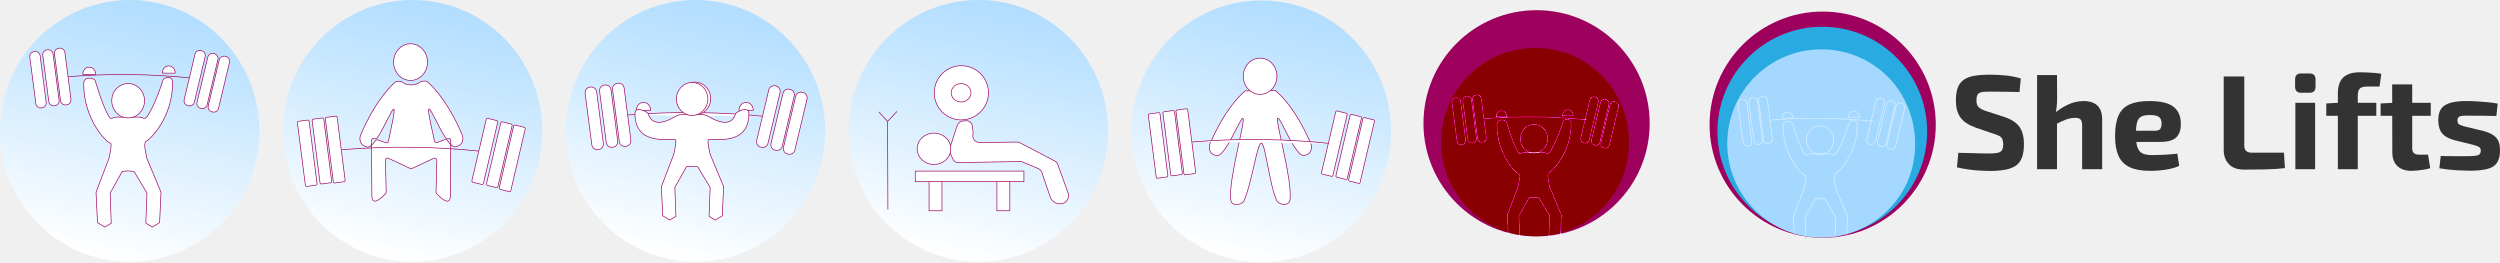
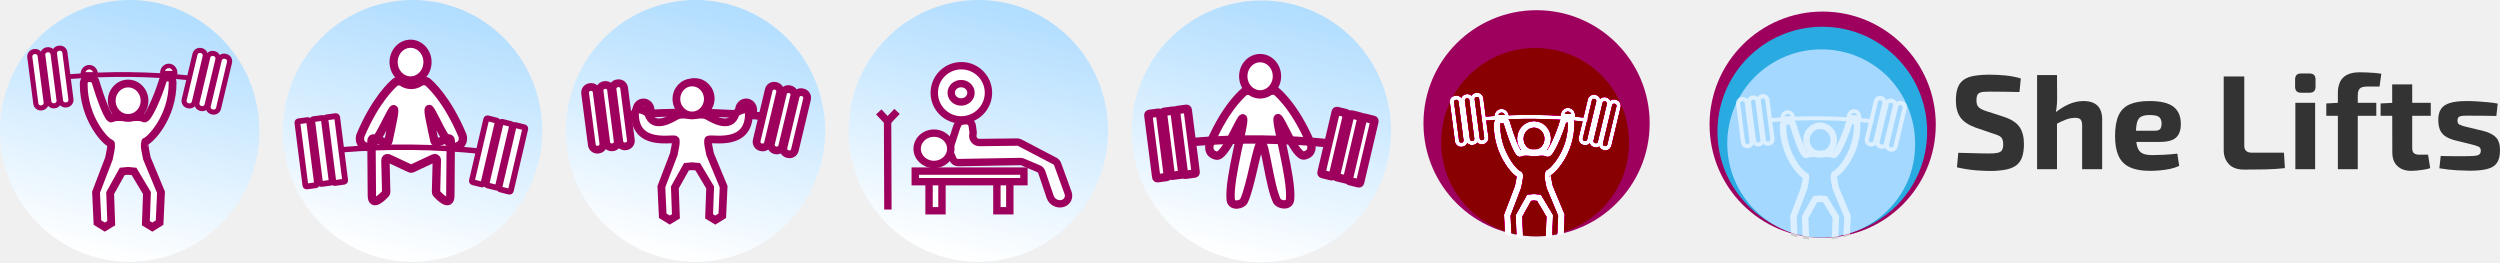
<svg xmlns="http://www.w3.org/2000/svg" xmlns:xlink="http://www.w3.org/1999/xlink" viewBox="0 0 3711.62 389.34">
  <defs>
-     <style>.cls-1,.cls-10,.cls-11,.cls-12,.cls-13,.cls-21,.cls-27,.cls-32,.cls-34,.cls-35,.cls-36,.cls-37,.cls-38,.cls-39,.cls-8,.cls-9{fill:none;}.cls-2{isolation:isolate;}.cls-3{fill:#9e005d;}.cls-4{fill:#29abe2;}.cls-5{clip-path:url(#clip-path);}.cls-6{fill:#a5d8ff;}.cls-7{mix-blend-mode:hard-light;}.cls-10,.cls-11,.cls-12,.cls-13,.cls-8,.cls-9{stroke:#ccc;}.cls-10,.cls-11,.cls-12,.cls-13,.cls-16,.cls-17,.cls-19,.cls-20,.cls-21,.cls-22,.cls-23,.cls-25,.cls-26,.cls-27,.cls-28,.cls-29,.cls-31,.cls-32,.cls-34,.cls-35,.cls-36,.cls-37,.cls-38,.cls-39,.cls-8,.cls-9{stroke-miterlimit:10;}.cls-34,.cls-8{strokeWidth:6.29px;}.cls-35,.cls-9{strokeWidth:5.9px;}.cls-10,.cls-36{strokeWidth:6.22px;}.cls-11,.cls-37{strokeWidth:6.25px;}.cls-12,.cls-38{strokeWidth:5.55px;}.cls-13,.cls-39{strokeWidth:9.65px;}.cls-14{fill:url(#linear-gradient);}.cls-15{fill:url(#linear-gradient-2);}.cls-16,.cls-17,.cls-19,.cls-20,.cls-22,.cls-23,.cls-25,.cls-26,.cls-28,.cls-29,.cls-31{fill:#fff;}.cls-16,.cls-19,.cls-20,.cls-21,.cls-22,.cls-23,.cls-25,.cls-26,.cls-27,.cls-28,.cls-29,.cls-31,.cls-32{stroke:#9e005d;}.cls-16{strokeWidth:12.41px;}.cls-17{stroke:#000;strokeWidth:3px;}.cls-18{fill:url(#linear-gradient-3);}.cls-19{strokeWidth:11.51px;}.cls-20{strokeWidth:7.54px;}.cls-21{strokeWidth:7.07px;}.cls-22{strokeWidth:6.65px;}.cls-23{strokeWidth:11.56px;}.cls-24{fill:url(#linear-gradient-4);}.cls-25{strokeWidth:12.14px;}.cls-26{strokeWidth:8.64px;}.cls-27{strokeWidth:8.09px;}.cls-28{strokeWidth:8.54px;}.cls-29{strokeWidth:8.58px;}.cls-30{fill:url(#linear-gradient-5);}.cls-31,.cls-32{strokeWidth:10.95px;}.cls-33{clip-path:url(#clip-path-2);}.cls-34,.cls-35,.cls-36,.cls-37,.cls-38,.cls-39{stroke:#fff;}.cls-40{fill:#cf6582;mix-blend-mode:color-burn;}.cls-41{fill:#333;}</style>
+     <style>.cls-1,.cls-10,.cls-11,.cls-12,.cls-13,.cls-21,.cls-27,.cls-32,.cls-34,.cls-35,.cls-36,.cls-37,.cls-38,.cls-39,.cls-8,.cls-9{fill:none;}.cls-2{isolation:isolate;}.cls-3{fill:#9e005d;}.cls-4{fill:#29abe2;}.cls-5{clip-path:url(#clip-path);}.cls-6{fill:#a5d8ff;}.cls-7{mix-blend-mode:hard-light;}.cls-10,.cls-11,.cls-12,.cls-13,.cls-8,.cls-9{stroke:#ccc;}.cls-10,.cls-11,.cls-12,.cls-13,.cls-16,.cls-17,.cls-19,.cls-20,.cls-21,.cls-22,.cls-23,.cls-25,.cls-26,.cls-27,.cls-28,.cls-29,.cls-31,.cls-32,.cls-34,.cls-35,.cls-36,.cls-37,.cls-38,.cls-39,.cls-8,.cls-9{stroke-miterlimit:10;}.cls-34,.cls-8{stroke-width:6.29px;}.cls-35,.cls-9{stroke-width:5.9px;}.cls-10,.cls-36{stroke-width:6.22px;}.cls-11,.cls-37{stroke-width:6.25px;}.cls-12,.cls-38{stroke-width:5.55px;}.cls-13,.cls-39{stroke-width:9.65px;}.cls-14{fill:url(#linear-gradient);}.cls-15{fill:url(#linear-gradient-2);}.cls-16,.cls-17,.cls-19,.cls-20,.cls-22,.cls-23,.cls-25,.cls-26,.cls-28,.cls-29,.cls-31{fill:#fff;}.cls-16,.cls-19,.cls-20,.cls-21,.cls-22,.cls-23,.cls-25,.cls-26,.cls-27,.cls-28,.cls-29,.cls-31,.cls-32{stroke:#9e005d;}.cls-16{stroke-width:12.41px;}.cls-17{stroke:#000;stroke-width:3px;}.cls-18{fill:url(#linear-gradient-3);}.cls-19{stroke-width:11.51px;}.cls-20{stroke-width:7.54px;}.cls-21{stroke-width:7.07px;}.cls-22{stroke-width:6.65px;}.cls-23{stroke-width:11.56px;}.cls-24{fill:url(#linear-gradient-4);}.cls-25{stroke-width:12.14px;}.cls-26{stroke-width:8.64px;}.cls-27{stroke-width:8.09px;}.cls-28{stroke-width:8.54px;}.cls-29{stroke-width:8.58px;}.cls-30{fill:url(#linear-gradient-5);}.cls-31,.cls-32{stroke-width:10.95px;}.cls-33{clip-path:url(#clip-path-2);}.cls-34,.cls-35,.cls-36,.cls-37,.cls-38,.cls-39{stroke:#fff;}.cls-40{fill:#cf6582;mix-blend-mode:color-burn;}.cls-41{fill:#333;}</style>
    <clipPath id="clip-path" transform="translate(-7.47 -5.68)">
      <ellipse class="cls-1" cx="2709.51" cy="219.48" rx="141.27" ry="142.58" />
    </clipPath>
    <linearGradient id="linear-gradient" x1="150.1" y1="382" x2="247.67" y2="-49.59" gradientUnits="userSpaceOnUse">
      <stop offset="0" stop-color="#fff" />
      <stop offset="1" stop-color="#a5d8ff" />
    </linearGradient>
    <linearGradient id="linear-gradient-2" x1="1830.28" y1="382.7" x2="1927.86" y2="-48.88" xlink:href="#linear-gradient" />
    <linearGradient id="linear-gradient-3" x1="990.1" y1="382" x2="1087.67" y2="-49.59" xlink:href="#linear-gradient" />
    <linearGradient id="linear-gradient-4" x1="570.1" y1="382" x2="667.67" y2="-49.59" xlink:href="#linear-gradient" />
    <linearGradient id="linear-gradient-5" x1="1410.1" y1="382" x2="1507.67" y2="-49.59" xlink:href="#linear-gradient" />
    <clipPath id="clip-path-2" transform="translate(-7.47 -5.68)">
      <ellipse class="cls-1" cx="2284.75" cy="217.43" rx="141.27" ry="142.58" />
    </clipPath>
  </defs>
  <g class="cls-2">
    <g id="Layer_1" data-name="Layer 1">
      <circle class="cls-3" cx="2706.03" cy="185.11" r="167.92" />
      <circle class="cls-4" cx="2705.47" cy="195.39" r="155.67" />
      <g class="cls-5">
        <circle class="cls-6" cx="2704.16" cy="213.04" r="139.77" />
        <g class="cls-7">
          <path class="cls-8" d="M2633.63,218.8l-.82.11a6.13,6.13,0,0,1-6.83-5.3l-7.52-58a6.16,6.16,0,0,1,5.25-6.9l.81-.11a6.12,6.12,0,0,1,6.83,5.3l7.52,58A6.15,6.15,0,0,1,2633.63,218.8Z" transform="translate(-7.47 -5.68)" />
          <path class="cls-9" d="M2635.71,184a828.92,828.92,0,0,1,153.34,1.77" transform="translate(-7.47 -5.68)" />
          <path class="cls-8" d="M2814.3,227.66l-.8-.19A6.19,6.19,0,0,1,2809,220l13.57-56.83a6.11,6.11,0,0,1,7.35-4.54l.8.19a6.18,6.18,0,0,1,4.49,7.43l-13.56,56.83A6.12,6.12,0,0,1,2814.3,227.66Z" transform="translate(-7.47 -5.68)" />
          <path class="cls-10" d="M2800.18,223.37l-.65-.16a6.16,6.16,0,0,1-4.49-7.42l13.37-56a6.11,6.11,0,0,1,7.35-4.54l.65.16a6.18,6.18,0,0,1,4.49,7.43l-13.37,56A6.1,6.1,0,0,1,2800.18,223.37Z" transform="translate(-7.47 -5.68)" />
          <path class="cls-11" d="M2784.34,220l-.72-.18a6.18,6.18,0,0,1-4.49-7.42L2792.59,156a6.11,6.11,0,0,1,7.35-4.54l.71.17a6.18,6.18,0,0,1,4.49,7.43l-13.45,56.37A6.11,6.11,0,0,1,2784.34,220Z" transform="translate(-7.47 -5.68)" />
          <path class="cls-10" d="M2618.93,219.91l-.67.09a6.13,6.13,0,0,1-6.83-5.3L2604,157.56a6.17,6.17,0,0,1,5.25-6.9l.66-.08a6.11,6.11,0,0,1,6.83,5.3l7.42,57.13A6.16,6.16,0,0,1,2618.93,219.91Z" transform="translate(-7.47 -5.68)" />
          <path class="cls-11" d="M2602.94,222.51l-.73.1a6.13,6.13,0,0,1-6.83-5.3l-7.46-57.5a6.17,6.17,0,0,1,5.25-6.9l.73-.09a6.11,6.11,0,0,1,6.83,5.3l7.46,57.49A6.15,6.15,0,0,1,2602.94,222.51Z" transform="translate(-7.47 -5.68)" />
          <path class="cls-12" d="M2653.59,180.71c0-4.72,3.57-8.55,7.94-8.55s7.95,3.83,7.95,8.55a3,3,0,0,1,0,.42l-15.85-.09A1.88,1.88,0,0,1,2653.59,180.71Z" transform="translate(-7.47 -5.68)" />
          <path class="cls-12" d="M2752.09,179.15c0-4.72,3.57-8.55,7.94-8.55s7.95,3.83,7.95,8.55c0,.14,0,.28,0,.42l-15.86-.09A1.77,1.77,0,0,1,2752.09,179.15Z" transform="translate(-7.47 -5.68)" />
          <path class="cls-13" d="M2730.33,268.41c-.32,2.25.8,8.4,2.57,16.63l17.5,42.07-1.74,37.59-9,5.57-8-4.86,1.39-37.27-16-26.79-7.3-.71-7.33.67-15,26.83,1.39,37.27-8,4.86-9-5.57L2670,327.11,2686,285v0c1.77-8.24,2.86-14.35,2.54-16.6,0-1.22-.13-2-.48-2.12a2.77,2.77,0,0,0-.61-.19c-5.92-1.61-32.95-30.75-32.76-73.24,0-10.84,13.4-6.62,14-4.46,6.66,22.09,16.5,49.33,20.58,47.3a15.12,15.12,0,0,1,6.85-1.67l13.26.06h.9l12.35-.06a15,15,0,0,1,6.85,1.67c4.11,2,16.81-25.85,23.46-47.94.68-2.16,11.75-7,11.81,3.83.16,42.48-27.91,71.15-33.83,72.76-.25.06-.06,1.87-.19,1.94C2730.46,266.45,2730.3,267.19,2730.33,268.41Z" transform="translate(-7.47 -5.68)" />
          <path class="cls-13" d="M2689.41,213.7c0-11.74,9.1-21.29,20.29-21.29S2730,202,2730,213.7,2720.93,235,2709.7,235,2689.41,225.47,2689.41,213.7Z" transform="translate(-7.47 -5.68)" />
        </g>
      </g>
      <ellipse class="cls-14" cx="192.53" cy="194.32" rx="192.53" ry="194.32" />
      <ellipse class="cls-15" cx="1872.71" cy="195.02" rx="192.53" ry="194.32" />
      <path class="cls-16" d="M1944,236.52c-13,3-35.55-57.06-39.27-55.48-4.86,2.08,21.44,89.51,18,121-1.15,10.76-16.85,7.59-19.62,1.7-10.87-22.94-17-85.32-22.94-85.77a11,11,0,0,1-.19-2.19,10.35,10.35,0,0,1-.16,2.39c-5.93.45-14.67,62.87-25.55,85.82-2.77,5.89-18.47,9.06-19.61-1.71-3.44-31.51,22.85-118.95,18-121-3.72-1.59-26.26,58.44-39.27,55.47s-10.79-14.49-9.69-17.13c25.27-59.26,52.84-79.2,52.84-79.2l21.27.41v-.21l23.1-.44s27.56,19.94,52.79,79.19C1954.8,222,1957,233.56,1944,236.52Z" transform="translate(-7.47 -5.68)" />
      <path class="cls-16" d="M1853.29,118.87c0-14.83,11.19-26.89,25-26.89s25,12.06,25,26.89-11.19,26.92-25,26.92S1853.29,133.73,1853.29,118.87Z" transform="translate(-7.47 -5.68)" />
      <path class="cls-16" d="M1781.16,263.36l-14,1.88a1.74,1.74,0,0,1-1.94-1.53l-11.83-92.66a1.77,1.77,0,0,1,1.49-2l14-1.88a1.75,1.75,0,0,1,1.94,1.53l11.82,92.66A1.77,1.77,0,0,1,1781.16,263.36Z" transform="translate(-7.47 -5.68)" />
      <path class="cls-16" d="M1777.54,216.47a1100.45,1100.45,0,0,1,206.76,2.43" transform="translate(-7.47 -5.68)" />
      <path class="cls-16" d="M2024.64,277.94,2011,274.55a1.79,1.79,0,0,1-1.28-2.15L2031,181.55a1.73,1.73,0,0,1,2.08-1.31l13.69,3.39a1.79,1.79,0,0,1,1.27,2.15l-21.33,90.84A1.75,1.75,0,0,1,2024.64,277.94Z" transform="translate(-7.47 -5.68)" />
      <path class="cls-16" d="M2005.61,272.06l-13.48-3.34a1.78,1.78,0,0,1-1.28-2.14l21.07-89.73a1.74,1.74,0,0,1,2.09-1.31l13.48,3.33a1.79,1.79,0,0,1,1.28,2.15l-21.07,89.73A1.74,1.74,0,0,1,2005.61,272.06Z" transform="translate(-7.47 -5.68)" />
      <path class="cls-16" d="M1984.25,267.44l-13.57-3.36a1.78,1.78,0,0,1-1.28-2.14l21.19-90.21a1.73,1.73,0,0,1,2.08-1.31l13.57,3.36a1.78,1.78,0,0,1,1.28,2.14l-21.19,90.21A1.73,1.73,0,0,1,1984.25,267.44Z" transform="translate(-7.47 -5.68)" />
      <path class="cls-16" d="M1761.34,264.89l-13.75,1.85a1.75,1.75,0,0,1-1.94-1.53L1734,173.69a1.77,1.77,0,0,1,1.49-2l13.75-1.85a1.74,1.74,0,0,1,1.94,1.53l11.68,91.52A1.77,1.77,0,0,1,1761.34,264.89Z" transform="translate(-7.47 -5.68)" />
      <path class="cls-16" d="M1739.79,268.45,1726,270.31a1.75,1.75,0,0,1-1.94-1.53l-11.74-92a1.78,1.78,0,0,1,1.49-2l13.84-1.86a1.75,1.75,0,0,1,1.94,1.53l11.74,92A1.78,1.78,0,0,1,1739.79,268.45Z" transform="translate(-7.47 -5.68)" />
      <path class="cls-17" d="M467.32-345.39" transform="translate(-7.47 -5.68)" />
      <ellipse class="cls-18" cx="1032.53" cy="194.32" rx="192.53" ry="194.32" />
      <path class="cls-19" d="M937.1,222.77l-1.09.14a8.15,8.15,0,0,1-9.1-7.06l-10-77.22a8.2,8.2,0,0,1,7-9.19l1.08-.14a8.15,8.15,0,0,1,9.1,7.06l10,77.22A8.21,8.21,0,0,1,937.1,222.77Z" transform="translate(-7.47 -5.68)" />
      <path class="cls-19" d="M939.87,176.36a1105.17,1105.17,0,0,1,204.26,2.36" transform="translate(-7.47 -5.68)" />
      <path class="cls-19" d="M1177.76,234.57l-1.07-.26a8.22,8.22,0,0,1-6-9.89l18.07-75.7a8.14,8.14,0,0,1,9.79-6.05l1.07.26a8.23,8.23,0,0,1,6,9.89l-18.07,75.71A8.13,8.13,0,0,1,1177.76,234.57Z" transform="translate(-7.47 -5.68)" />
      <path class="cls-19" d="M1159,228.86l-.87-.21a8.23,8.23,0,0,1-6-9.89l17.82-74.62a8.13,8.13,0,0,1,9.79-6l.86.21a8.22,8.22,0,0,1,6,9.88l-17.82,74.62A8.12,8.12,0,0,1,1159,228.86Z" transform="translate(-7.47 -5.68)" />
      <path class="cls-19" d="M1137.85,224.37l-.95-.23a8.23,8.23,0,0,1-6-9.89l17.93-75.08a8.13,8.13,0,0,1,9.79-6l.95.23a8.23,8.23,0,0,1,6,9.89l-17.93,75.09A8.13,8.13,0,0,1,1137.85,224.37Z" transform="translate(-7.47 -5.68)" />
      <path class="cls-19" d="M917.52,224.25l-.88.12a8.16,8.16,0,0,1-9.1-7.06l-9.88-76.11a8.21,8.21,0,0,1,7-9.19l.89-.12a8.16,8.16,0,0,1,9.1,7.06l9.87,76.11A8.2,8.2,0,0,1,917.52,224.25Z" transform="translate(-7.47 -5.68)" />
      <path class="cls-19" d="M896.23,227.71l-1,.13a8.15,8.15,0,0,1-9.1-7.06l-9.94-76.59a8.21,8.21,0,0,1,7-9.19l1-.13a8.16,8.16,0,0,1,9.09,7.06l9.94,76.59A8.21,8.21,0,0,1,896.23,227.71Z" transform="translate(-7.47 -5.68)" />
      <path class="cls-19" d="M1015.94,152c0-13.48,10.45-24.45,23.31-24.45s23.35,11,23.35,24.45-10.46,24.5-23.35,24.5S1015.94,165.56,1015.94,152Z" transform="translate(-7.47 -5.68)" />
      <path class="cls-19" d="M952.24,169.1c0-6.29,4.75-11.39,10.57-11.39s10.6,5.1,10.6,11.39a5.24,5.24,0,0,1,0,.56l-21.12-.12A2.17,2.17,0,0,1,952.24,169.1Z" transform="translate(-7.47 -5.68)" />
      <path class="cls-19" d="M1104.62,169.07c0-6.29,4.75-11.39,10.57-11.39s10.59,5.1,10.59,11.39a5.24,5.24,0,0,1,0,.56l-21.12-.12A3.24,3.24,0,0,1,1104.62,169.07Z" transform="translate(-7.47 -5.68)" />
      <path class="cls-19" d="M1058.7,215.42c-.37,2.58.92,9.64,3,19.1l20.1,48.32-2,43.19-10.38,6.39-9.2-5.57,1.59-42.82-18.4-30.78-8.39-.81-8.42.77L1009.38,284l1.59,42.82-9.2,5.57L991.38,326l-2-43.19,18.48-48.32v0c2-9.46,3.28-16.48,2.91-19.06,0-1.41-.14-2.26-.55-2.44a4.2,4.2,0,0,0-.7-.22c-6.8-1.85-59.56,10.34-59.34-38.46,0-12.45,19-2.26,19.7.22,7.64,25.38,37.09,5.65,41.78,3.32a17.54,17.54,0,0,1,7.87-1.92l15.22.08h1l14.18-.08a17.39,17.39,0,0,1,7.87,1.92c4.73,2.33,34.14,22.06,41.79-3.32.77-2.48,19.65-12.67,19.73-.22.18,48.8-52.58,36.61-59.37,38.46a4.07,4.07,0,0,0-.71.22C1058.85,213.16,1058.66,214,1058.7,215.42Z" transform="translate(-7.47 -5.68)" />
      <path class="cls-19" d="M1011.69,152.57c0-13.48,10.46-24.46,23.32-24.46s23.35,11,23.35,24.46-10.46,24.5-23.35,24.5S1011.69,166.09,1011.69,152.57Z" transform="translate(-7.47 -5.68)" />
      <path class="cls-20" d="M106.51,161.31l-1,.13a7.34,7.34,0,0,1-8.19-6.35l-9-69.48a7.38,7.38,0,0,1,6.29-8.27l1-.13a7.33,7.33,0,0,1,8.18,6.35l9,69.48A7.39,7.39,0,0,1,106.51,161.31Z" transform="translate(-7.47 -5.68)" />
      <path class="cls-21" d="M109,119.55a994.23,994.23,0,0,1,183.8,2.13" transform="translate(-7.47 -5.68)" />
      <path class="cls-20" d="M323.06,171.93l-1-.23a7.4,7.4,0,0,1-5.39-8.9L333,94.68a7.33,7.33,0,0,1,8.81-5.44l1,.23a7.4,7.4,0,0,1,5.39,8.9l-16.27,68.12A7.31,7.31,0,0,1,323.06,171.93Z" transform="translate(-7.47 -5.68)" />
      <path class="cls-20" d="M306.14,166.79l-.78-.19a7.4,7.4,0,0,1-5.39-8.9l16-67.14a7.32,7.32,0,0,1,8.81-5.44l.78.19a7.41,7.41,0,0,1,5.39,8.9l-16,67.14A7.33,7.33,0,0,1,306.14,166.79Z" transform="translate(-7.47 -5.68)" />
      <path class="cls-20" d="M287.15,162.75l-.86-.2a7.41,7.41,0,0,1-5.38-8.9L297,86.08a7.3,7.3,0,0,1,8.8-5.43l.86.2a7.41,7.41,0,0,1,5.39,8.9L296,157.32A7.31,7.31,0,0,1,287.15,162.75Z" transform="translate(-7.47 -5.68)" />
      <path class="cls-20" d="M88.89,162.64l-.79.11a7.33,7.33,0,0,1-8.19-6.35L71,87.91a7.37,7.37,0,0,1,6.28-8.27l.8-.1a7.34,7.34,0,0,1,8.19,6.35l8.88,68.48A7.38,7.38,0,0,1,88.89,162.64Z" transform="translate(-7.47 -5.68)" />
      <path class="cls-20" d="M69.73,165.76l-.87.11a7.33,7.33,0,0,1-8.19-6.35L51.73,90.61A7.39,7.39,0,0,1,58,82.34l.88-.12a7.34,7.34,0,0,1,8.18,6.36L76,157.49A7.39,7.39,0,0,1,69.73,165.76Z" transform="translate(-7.47 -5.68)" />
      <path class="cls-22" d="M130.44,115.65c0-5.65,4.27-10.24,9.51-10.24s9.53,4.59,9.53,10.24a4.35,4.35,0,0,1,0,.51l-19-.11A2.61,2.61,0,0,1,130.44,115.65Z" transform="translate(-7.47 -5.68)" />
      <path class="cls-22" d="M248.5,113.79c0-5.66,4.27-10.25,9.51-10.25s9.54,4.59,9.54,10.25a4.18,4.18,0,0,1,0,.5l-19-.1A2.75,2.75,0,0,1,248.5,113.79Z" transform="translate(-7.47 -5.68)" />
      <path class="cls-23" d="M222.41,220.77c-.38,2.7,1,10.06,3.09,19.93l21,50.42-2.08,45.07-10.84,6.67L224,337l1.66-44.68-19.19-32.11-8.75-.85-8.79.81L171,292.36,172.61,337l-9.6,5.82-10.83-6.67-2.12-45.07,19.27-50.42v0c2.12-9.86,3.43-17.19,3-19.89,0-1.46-.16-2.35-.58-2.54a4,4,0,0,0-.73-.23c-7.1-1.93-39.5-36.85-39.27-87.78,0-13,16.06-7.93,16.83-5.35,8,26.48,19.78,59.13,24.67,56.7a18.09,18.09,0,0,1,8.21-2l15.89.07h1.07l14.81-.07a18,18,0,0,1,8.21,2c4.93,2.43,20.15-31,28.12-57.47.81-2.58,14.08-8.4,14.16,4.59.19,50.93-33.45,85.29-40.55,87.21-.31.08-.07,2.25-.23,2.33C222.57,218.42,222.37,219.31,222.41,220.77Z" transform="translate(-7.47 -5.68)" />
      <path class="cls-23" d="M173.37,155.2c0-14.07,10.91-25.52,24.32-25.52s24.37,11.45,24.37,25.52-10.91,25.56-24.37,25.56S173.37,169.31,173.37,155.2Z" transform="translate(-7.47 -5.68)" />
      <ellipse class="cls-24" cx="612.53" cy="194.32" rx="192.53" ry="194.32" />
      <path class="cls-25" d="M591.85,97.85c0-15,11.27-27.22,25.14-27.22s25.18,12.22,25.18,27.22S630.89,125.11,617,125.11,591.85,112.9,591.85,97.85Z" transform="translate(-7.47 -5.68)" />
      <path class="cls-16" d="M684.07,223.64c-1.92.42-4.08-.5-6.33-2.42a3.13,3.13,0,0,1-1.07-2.38c0-1.78,0-3.34,0-4.66a3.11,3.11,0,0,0-4.21-2.93h0a3.11,3.11,0,0,1-3.72-1.24c-10.87-17-21.78-43.6-24.27-42.54s2.6,22.21,8,47.45a3.11,3.11,0,0,0,4.13,2.27L667.9,213a3.13,3.13,0,0,1,3.63,1.13,45.84,45.84,0,0,0,4.29,5.28,3,3,0,0,1,.83,2.14c-.16,21.33-.47,64.86-.58,74.64-.18,18-16.53,1.13-20.44-3.17a3.1,3.1,0,0,1-.81-2.17l1.2-47.31a3.11,3.11,0,0,0-4.43-2.9l-32.45,15.18a3.12,3.12,0,0,1-2.64,0l-32.41-15.18a3.11,3.11,0,0,0-4.43,2.9l1.19,47.31a3,3,0,0,1-.8,2.17c-3.93,4.3-20.3,21.16-20.48,3.17-.08-9.62-.38-51.79-.55-73.5a3.11,3.11,0,0,1,.91-2.22,46.15,46.15,0,0,0,5.05-6,3.12,3.12,0,0,1,3.62-1.11L580,217.56a3.11,3.11,0,0,0,4.13-2.27c5.35-25.29,10.34-46.59,7.94-47.57s-13.43,25.63-24.31,42.62a3.1,3.1,0,0,1-3.72,1.23l-.83-.31a3.11,3.11,0,0,0-4.21,2.93c0,1.54,0,3.42,0,5.59a3.08,3.08,0,0,1-1.24,2.52c-1.86,1.33-3.65,1.95-5.28,1.58-13.11-3-10.88-14.67-9.76-17.35,22.76-53.62,47.36-75.44,52.32-79.46a3.13,3.13,0,0,1,2-.69l5,.09a3.18,3.18,0,0,1,1.81.62,23.36,23.36,0,0,0,28.38-.21,3.14,3.14,0,0,1,1.86-.66l5.47-.09a3.12,3.12,0,0,1,2,.69c5,4,29.56,25.84,52.29,79.47C695,209,697.22,220.64,684.07,223.64Z" transform="translate(-7.47 -5.68)" />
      <path class="cls-26" d="M518.23,275.48l-13.71,1.86a1.94,1.94,0,0,1-2.15-1.71L490.5,182.19a2,2,0,0,1,1.66-2.23l13.7-1.85a2,2,0,0,1,2.16,1.71l11.86,93.44A2,2,0,0,1,518.23,275.48Z" transform="translate(-7.47 -5.68)" />
      <path class="cls-27" d="M514.76,228a1102.6,1102.6,0,0,1,208.3,2.46" transform="translate(-7.47 -5.68)" />
      <path class="cls-26" d="M763.52,290.17l-13.43-3.34a2,2,0,0,1-1.42-2.4l21.41-91.61a1.92,1.92,0,0,1,2.32-1.46l13.43,3.34a2,2,0,0,1,1.42,2.4l-21.41,91.61A1.92,1.92,0,0,1,763.52,290.17Z" transform="translate(-7.47 -5.68)" />
      <path class="cls-28" d="M744.35,284.22l-13.23-3.29a2,2,0,0,1-1.42-2.4l21.15-90.47a1.92,1.92,0,0,1,2.32-1.47l13.23,3.29a2,2,0,0,1,1.41,2.4l-21.14,90.48A1.92,1.92,0,0,1,744.35,284.22Z" transform="translate(-7.47 -5.68)" />
      <path class="cls-29" d="M722.83,279.55l-13.32-3.32a2,2,0,0,1-1.42-2.39l21.26-91a1.92,1.92,0,0,1,2.32-1.46L745,184.72a2,2,0,0,1,1.42,2.4l-21.26,91A1.94,1.94,0,0,1,722.83,279.55Z" transform="translate(-7.47 -5.68)" />
      <path class="cls-28" d="M498.26,277l-13.49,1.82a1.93,1.93,0,0,1-2.16-1.71l-11.72-92.28a2,2,0,0,1,1.66-2.22L486,180.81a2,2,0,0,1,2.16,1.71l11.72,92.28A2,2,0,0,1,498.26,277Z" transform="translate(-7.47 -5.68)" />
      <path class="cls-29" d="M476.55,280.63,463,282.47a1.93,1.93,0,0,1-2.15-1.71L449,188a2,2,0,0,1,1.66-2.22l13.58-1.84a2,2,0,0,1,2.16,1.71l11.78,92.78A2,2,0,0,1,476.55,280.63Z" transform="translate(-7.47 -5.68)" />
      <ellipse class="cls-30" cx="1452.53" cy="194.32" rx="192.53" ry="194.32" />
      <path class="cls-31" d="M1417.57,225.76l10.19-31.38a9.08,9.08,0,0,1,.39-1l1.41-3a8.64,8.64,0,0,1,7.08-5l4.94-.44a8.64,8.64,0,0,1,9.31,7.44l1.29,9.43a8.52,8.52,0,0,1-.18,3.26h0a9.83,9.83,0,0,0,9.66,12.22l55.88-.69a8.65,8.65,0,0,1,4.11,1l51.92,27.16a8.62,8.62,0,0,1,4.11,4.7l15.52,42.68a11.93,11.93,0,0,1-7.78,15.5h0a15.28,15.28,0,0,1-18.86-9.73l-12.38-36.56a8.65,8.65,0,0,0-4.81-5.19l-23.59-10a8.58,8.58,0,0,0-3.53-.69l-92,1.62a8.64,8.64,0,0,1-8.1-5.24l-4.3-10A8.64,8.64,0,0,1,1417.57,225.76Z" transform="translate(-7.47 -5.68)" />
      <ellipse class="cls-31" cx="1386.62" cy="220.91" rx="24.97" ry="23.25" />
      <path class="cls-31" d="M1475,143.46a40.43,40.43,0,0,1-40.65,40.21c-1.24,0-2.47,0-3.68-.16a40.24,40.24,0,1,1,44.33-40Z" transform="translate(-7.47 -5.68)" />
      <ellipse class="cls-31" cx="1426.9" cy="137.78" rx="14.68" ry="13.66" />
      <rect class="cls-31" x="1379.32" y="268.86" width="19.18" height="44.04" />
      <rect class="cls-31" x="1480.04" y="268.86" width="19.18" height="44.04" />
      <rect class="cls-31" x="1358.83" y="254.03" width="161.33" height="15.7" />
      <polyline class="cls-32" points="1304.65 166.12 1317.74 180.18 1318.22 311.06" />
      <line class="cls-32" x1="1331.77" y1="165.39" x2="1317.74" y2="180.18" />
      <circle class="cls-3" cx="2281.27" cy="183.05" r="167.92" />
      <g class="cls-33">
        <path class="cls-34" d="M2208.87,216.75l-.82.1a6.11,6.11,0,0,1-6.83-5.3l-7.52-58a6.15,6.15,0,0,1,5.25-6.9l.81-.11a6.11,6.11,0,0,1,6.83,5.3l7.52,58A6.15,6.15,0,0,1,2208.87,216.75Z" transform="translate(-7.47 -5.68)" />
        <path class="cls-35" d="M2211,181.91a828.92,828.92,0,0,1,153.34,1.77" transform="translate(-7.47 -5.68)" />
        <path class="cls-34" d="M2389.54,225.61l-.8-.2a6.17,6.17,0,0,1-4.5-7.42l13.57-56.83a6.1,6.1,0,0,1,7.35-4.54l.8.19a6.17,6.17,0,0,1,4.49,7.42l-13.57,56.84A6.1,6.1,0,0,1,2389.54,225.61Z" transform="translate(-7.47 -5.68)" />
        <path class="cls-36" d="M2375.42,221.32l-.65-.16a6.16,6.16,0,0,1-4.49-7.42l13.37-56a6.11,6.11,0,0,1,7.35-4.54l.65.16a6.16,6.16,0,0,1,4.49,7.42l-13.37,56A6.11,6.11,0,0,1,2375.42,221.32Z" transform="translate(-7.47 -5.68)" />
        <path class="cls-37" d="M2359.58,218l-.72-.17a6.18,6.18,0,0,1-4.49-7.42L2367.83,154a6.1,6.1,0,0,1,7.35-4.53l.71.17a6.16,6.16,0,0,1,4.49,7.42l-13.45,56.37A6.11,6.11,0,0,1,2359.58,218Z" transform="translate(-7.47 -5.68)" />
        <path class="cls-36" d="M2194.17,217.86l-.67.09a6.13,6.13,0,0,1-6.83-5.3l-7.41-57.14a6.17,6.17,0,0,1,5.25-6.9l.66-.09a6.12,6.12,0,0,1,6.83,5.3l7.41,57.14A6.15,6.15,0,0,1,2194.17,217.86Z" transform="translate(-7.47 -5.68)" />
        <path class="cls-37" d="M2178.18,220.46l-.73.09a6.12,6.12,0,0,1-6.83-5.3l-7.46-57.49a6.16,6.16,0,0,1,5.25-6.9l.73-.1a6.12,6.12,0,0,1,6.83,5.3l7.46,57.5A6.16,6.16,0,0,1,2178.18,220.46Z" transform="translate(-7.47 -5.68)" />
        <path class="cls-38" d="M2228.83,178.65c0-4.72,3.56-8.54,7.94-8.54s7.95,3.82,7.95,8.54a3,3,0,0,1,0,.42l-15.85-.08A1.94,1.94,0,0,1,2228.83,178.65Z" transform="translate(-7.47 -5.68)" />
        <path class="cls-38" d="M2327.33,177.1c0-4.72,3.57-8.55,7.94-8.55s7.95,3.83,7.95,8.55c0,.14,0,.28,0,.42l-15.86-.09A1.83,1.83,0,0,1,2327.33,177.1Z" transform="translate(-7.47 -5.68)" />
        <path class="cls-39" d="M2305.57,266.36c-.32,2.25.8,8.39,2.57,16.63l17.5,42.06-1.74,37.6-9,5.57-8-4.86,1.39-37.28-16-26.79-7.3-.7-7.33.67-15,26.82,1.38,37.28-8,4.86-9-5.57-1.77-37.6L2261.28,283v0c1.77-8.23,2.86-14.34,2.54-16.59,0-1.22-.13-2-.48-2.12a3.33,3.33,0,0,0-.61-.2c-5.92-1.6-32.95-30.74-32.76-73.23,0-10.84,13.4-6.62,14-4.47,6.66,22.1,16.5,49.34,20.58,47.31a15.12,15.12,0,0,1,6.85-1.67l13.25.06h.9l12.35-.06a15.07,15.07,0,0,1,6.86,1.67c4.11,2,16.8-25.85,23.46-48,.68-2.15,11.75-7,11.81,3.83.16,42.49-27.91,71.16-33.83,72.77-.25.06-.06,1.87-.19,1.94C2305.7,264.4,2305.54,265.14,2305.57,266.36Z" transform="translate(-7.47 -5.68)" />
        <path class="cls-39" d="M2264.65,211.65c0-11.74,9.1-21.29,20.29-21.29s20.33,9.55,20.33,21.29-9.1,21.32-20.33,21.32S2264.65,223.42,2264.65,211.65Z" transform="translate(-7.47 -5.68)" />
        <circle class="cls-40" cx="2279.4" cy="210.98" r="139.77" />
      </g>
      <path class="cls-41" d="M2962.17,116.56q10.18,0,22.16,1.1a119.72,119.72,0,0,1,23.35,4.49l-2,20.16q-8.79-.19-20.56-.4t-23.16-.2q-5.59,0-9.48.3a15.88,15.88,0,0,0-6.29,1.6,7.21,7.21,0,0,0-3.39,3.89,20.57,20.57,0,0,0-1,7.19q0,7,3.29,10.18t11.28,5.79l26.55,8.58q16.56,5.59,23,15.17t6.38,25.15q0,11.79-2.79,19.56a25.16,25.16,0,0,1-8.78,12.18q-6,4.39-15.77,6.29a128.79,128.79,0,0,1-24,1.9q-6.78,0-19.36-.9a201.06,201.06,0,0,1-28.74-4.49l2-21.56q11.78.19,20.46.5t14.87.4c4.13.06,7.72.1,10.78.1a60.29,60.29,0,0,0,12.48-1q4.49-1,6.29-4t1.79-8.59a19.12,19.12,0,0,0-1.29-7.68,10,10,0,0,0-4.2-4.59,34.12,34.12,0,0,0-7.88-3.1L2940.21,195q-15.77-5.79-22.35-15.17t-6.59-24.75q0-12,2.89-19.46a24.46,24.46,0,0,1,9-11.68q6.07-4.2,15.77-5.79A145.74,145.74,0,0,1,2962.17,116.56Z" transform="translate(-7.47 -5.68)" />
      <path class="cls-41" d="M3061.38,117.16l.2,34.14a115.69,115.69,0,0,1-.9,14.77,104,104,0,0,1-2.1,11.77l2.8,2.6v76.45h-29.55V117.16Zm39.12,38.53q27.95,0,27.95,27.34v73.86h-29.74V192.22c0-4.4-.77-7.42-2.3-9.09s-4.23-2.49-8.08-2.49a39.6,39.6,0,0,0-13.18,2.39,124.19,124.19,0,0,0-16.77,7.79l-2.59-15.37a90.1,90.1,0,0,1,22.36-14.67A54.32,54.32,0,0,1,3100.5,155.69Z" transform="translate(-7.47 -5.68)" />
      <path class="cls-41" d="M3198.51,155.69q24.94,0,35.83,8.48t10.88,25.25q.2,13.58-6.79,20.26t-24.15,6.69h-55.09V199.8h46.91q6.78,0,8.68-2.89t1.89-8.09q-.2-7-4.09-9.68t-13.07-2.69q-8.19,0-12.78,2.19t-6.38,8.39q-1.8,6.18-1.8,18,0,12.38,2.2,19.06t7.48,9.29q5.28,2.59,14.67,2.59,6.78,0,16.87-.5t20.26-1.69l2.79,18.16a58.32,58.32,0,0,1-13.17,4.39,124.24,124.24,0,0,1-15.17,2.3q-7.79.69-15,.7-18.77,0-30.24-5.49a33.26,33.26,0,0,1-16.57-16.87q-5.09-11.38-5.09-29.14,0-19.36,5.19-30.74a31.68,31.68,0,0,1,16.37-16.37Q3180.35,155.69,3198.51,155.69Z" transform="translate(-7.47 -5.68)" />
      <path class="cls-41" d="M3339.43,119.16v103q0,5,2.8,7.58t8,2.6h48.11l1.4,22.95q-14.17,1.61-29.65,1.9t-30.84.3q-15,0-22.65-8.08t-7.69-20.66V119.16Z" transform="translate(-7.47 -5.68)" />
      <path class="cls-41" d="M3436.44,114.77q8.79,0,8.79,9v10.58q0,9-8.79,9h-12.77q-8.79,0-8.79-9V123.75q0-9,8.79-9Zm8.19,43.51v98.61h-29.35V158.28Z" transform="translate(-7.47 -5.68)" />
      <path class="cls-41" d="M3535.45,158.28v19.36h-74.26V159.28l17.77-1ZM3510.9,113q3.58,0,9.48.2t12,.7c4.06.33,7.56.77,10.48,1.3l-2.59,19h-18.76q-7.59,0-10.58,3t-3,10.38V256.89h-29.54V143.71a38.81,38.81,0,0,1,3.09-16.17,22.81,22.81,0,0,1,10.28-10.68Q3498.92,113,3510.9,113Z" transform="translate(-7.47 -5.68)" />
      <path class="cls-41" d="M3616.29,158.28v19.36h-74.46V159.28l19.17-1Zm-27.55-27.34v94.41q0,5.4,2.5,7.69t8.28,2.29h12.78l3.19,20a60.93,60.93,0,0,1-8.78,2.1c-3.46.6-6.92,1.06-10.38,1.4s-6.39.5-8.79.5q-13.36,0-20.85-7.19t-7.49-20.16l-.2-101Z" transform="translate(-7.47 -5.68)" />
      <path class="cls-41" d="M3669.58,155.69q7.18,0,15.57.5t16.37,1.29q8,.81,14.17,2l-2,18.36q-9.59-.19-19.27-.3t-18.86-.1a108.94,108.94,0,0,0-12,.2c-2.79.27-4.76.9-5.88,1.9s-1.7,2.76-1.7,5.29q0,4.39,3,5.89a55.43,55.43,0,0,0,10,3.29l25.75,6.19q12.38,3.2,18.37,9.48t6,18.87q0,12.38-4.59,19t-14.58,9.08q-10,2.49-25.75,2.5-6.18,0-18.36-.6a237.53,237.53,0,0,1-26.75-3l2-18.36q3.58.19,9.18.3t12.18.1h13.17q10.18,0,15.57-.5t7.39-2.3a6.87,6.87,0,0,0,2-5.39c0-2.92-1.13-4.92-3.39-6a61.57,61.57,0,0,0-10.78-3.4l-24.95-6.19q-9.39-2.58-14.57-6.58a21.31,21.31,0,0,1-7.29-9.78,40.46,40.46,0,0,1-2.1-13.78q0-10.17,4.1-16.27t13.37-8.88Q3654.22,155.69,3669.58,155.69Z" transform="translate(-7.47 -5.68)" />
    </g>
  </g>
</svg>
